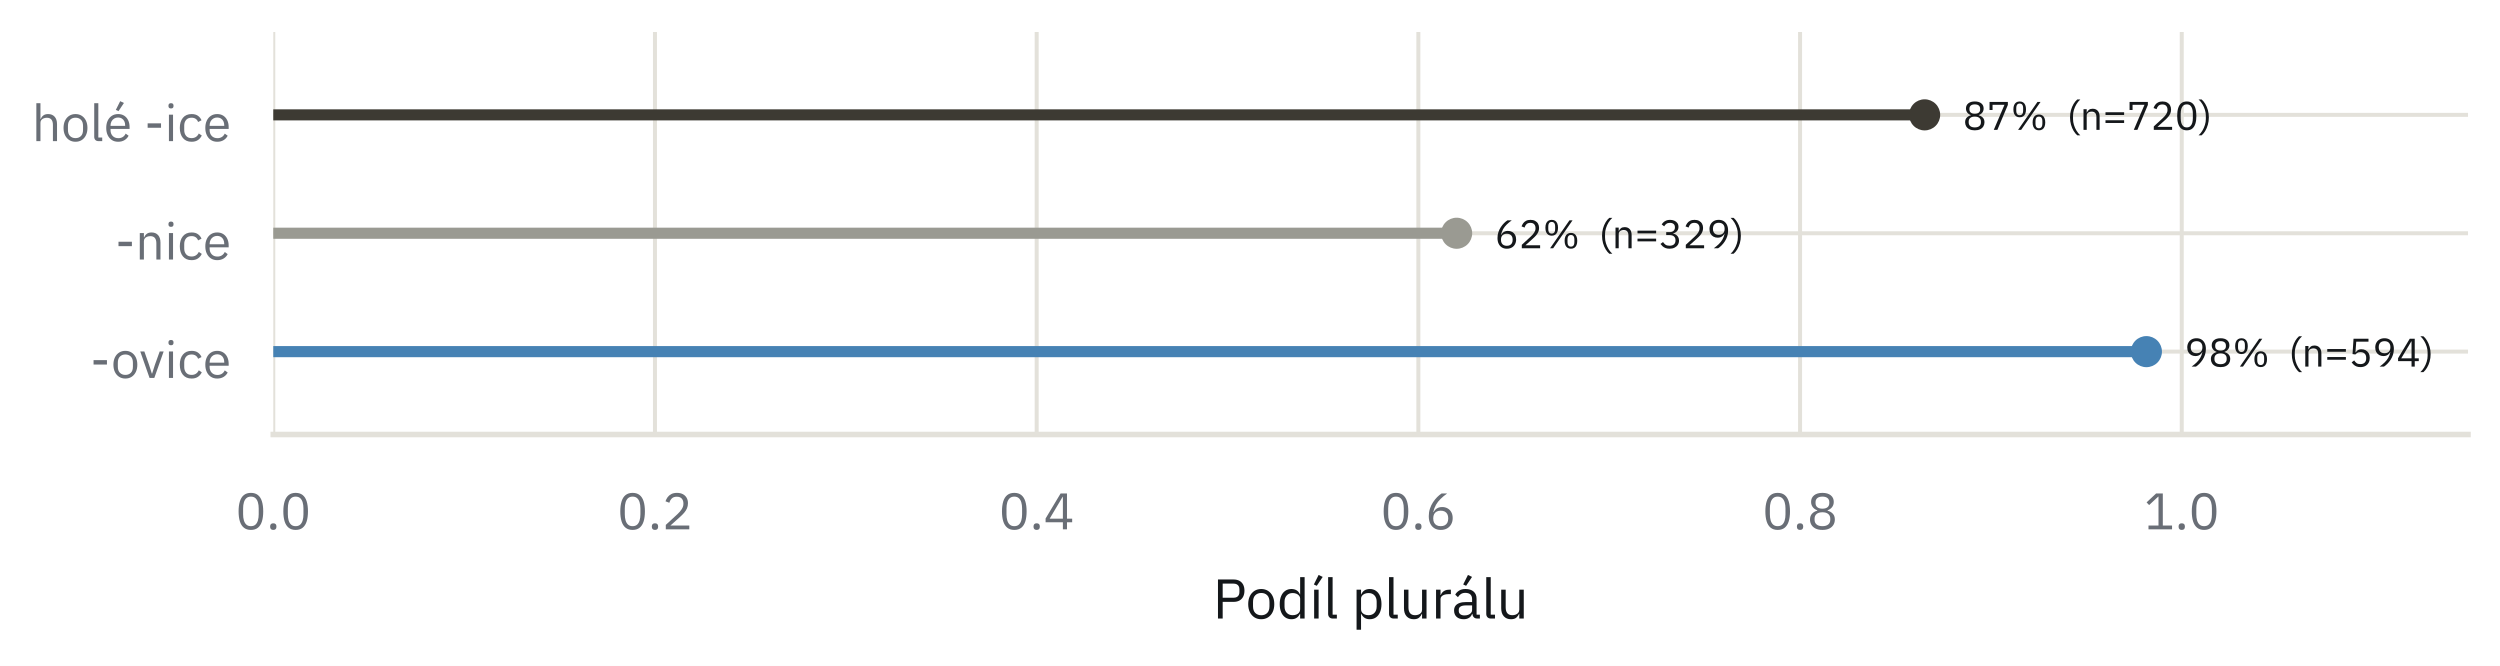
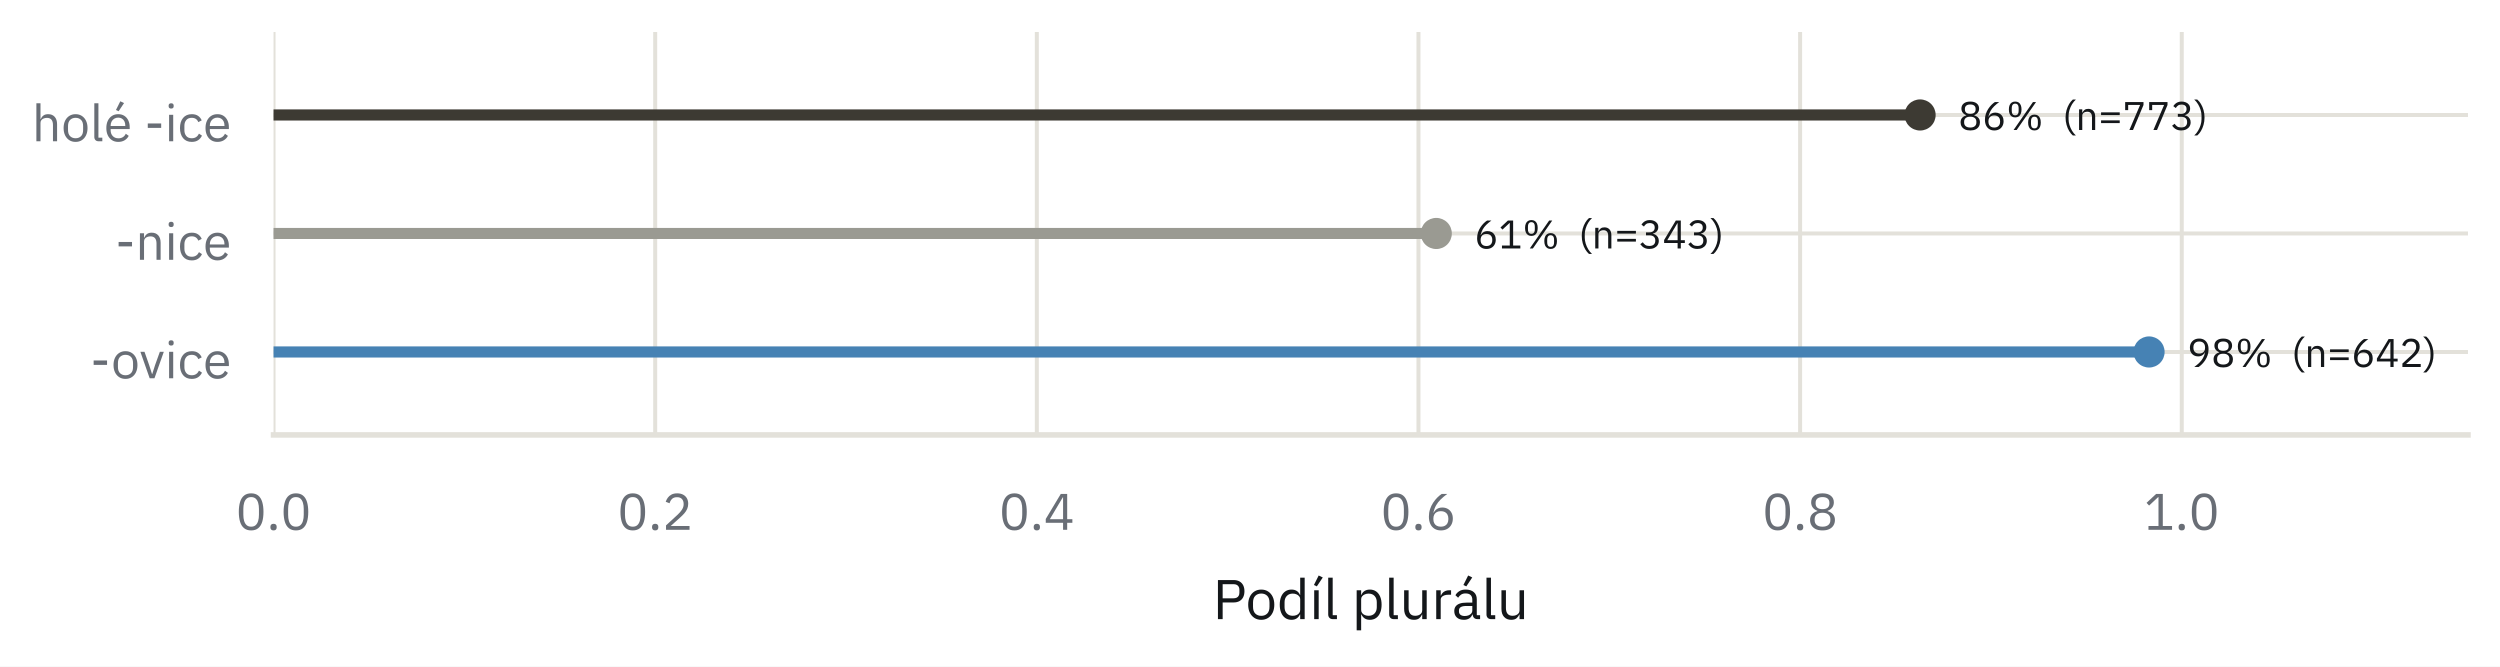
- <svg xmlns="http://www.w3.org/2000/svg" xmlns:xlink="http://www.w3.org/1999/xlink" width="562.758pt" height="149.904pt" viewBox="0 0 562.758 149.904" version="1.1">
+ <svg xmlns="http://www.w3.org/2000/svg" xmlns:xlink="http://www.w3.org/1999/xlink" width="562.221pt" height="149.904pt" viewBox="0 0 562.221 149.904" version="1.1">
  <defs>
    <style type="text/css">*{stroke-linejoin: round; stroke-linecap: butt}</style>
  </defs>
  <g id="figure_1">
    <g id="patch_1">
-       <path d="M 0 149.904  L 562.758 149.904  L 562.758 0  L 0 0  z " style="fill: #ffffff" />
+       <path d="M 0 149.904  L 562.221 149.904  L 562.221 0  L 0 0  z " style="fill: #ffffff" />
    </g>
    <g id="axes_1">
      <g id="patch_2">
-         <path d="M 61.516 97.809  L 555.558 97.809  L 555.558 7.2  L 61.516 7.2  z " style="fill: #ffffff" />
+         <path d="M 61.516 97.809  L 555.021 97.809  L 555.021 7.2  L 61.516 7.2  z " style="fill: #ffffff" />
      </g>
      <g id="matplotlib.axis_1">
        <g id="xtick_1">
          <g id="line2d_1">
-             <path d="M 61.516 97.809  L 61.516 7.2  " clip-path="url(#p6fde5dca40)" style="fill: none; stroke: #e3e1da; stroke-width: 0.9; stroke-linecap: round" />
+             <path d="M 61.516 97.809  L 61.516 7.2  " clip-path="url(#p2891437564)" style="fill: none; stroke: #e3e1da; stroke-width: 0.9; stroke-linecap: round" />
          </g>
          <g id="text_1">
            <g style="fill: #696e76" transform="translate(53.01482 119.1478) scale(0.1155 -0.1155)">
              <defs>
                <path id="IBMPlexSans-Regular-38" d="M 1920 -77  Q 1389 -77 1046 198  Q 704 474 544 989  Q 384 1504 384 2234  Q 384 2963 544 3481  Q 704 4000 1046 4272  Q 1389 4544 1920 4544  Q 2458 4544 2797 4272  Q 3136 4000 3296 3481  Q 3456 2963 3456 2234  Q 3456 1504 3296 989  Q 3136 474 2797 198  Q 2458 -77 1920 -77  z M 1920 390  Q 2272 390 2483 579  Q 2694 768 2793 1104  Q 2893 1440 2893 1869  L 2893 2598  Q 2893 3034 2793 3366  Q 2694 3699 2483 3888  Q 2272 4077 1920 4077  Q 1574 4077 1360 3888  Q 1146 3699 1046 3366  Q 947 3034 947 2598  L 947 1869  Q 947 1440 1046 1104  Q 1146 768 1360 579  Q 1574 390 1920 390  z " transform="scale(0.015625)" />
                <path id="IBMPlexSans-Regular-4c" d="M 870 -77  Q 672 -77 576 28  Q 480 134 480 294  L 480 378  Q 480 544 576 646  Q 672 749 870 749  Q 1075 749 1168 646  Q 1261 544 1261 378  L 1261 294  Q 1261 134 1168 28  Q 1075 -77 870 -77  z " transform="scale(0.015625)" />
              </defs>
              <use xlink:href="#IBMPlexSans-Regular-38" />
              <use xlink:href="#IBMPlexSans-Regular-4c" transform="translate(60 0)" />
              <use xlink:href="#IBMPlexSans-Regular-38" transform="translate(87.20312 0)" />
            </g>
          </g>
        </g>
        <g id="xtick_2">
          <g id="line2d_2">
-             <path d="M 147.436 97.809  L 147.436 7.2  " clip-path="url(#p6fde5dca40)" style="fill: none; stroke: #e3e1da; stroke-width: 0.9; stroke-linecap: round" />
+             <path d="M 147.343 97.809  L 147.343 7.2  " clip-path="url(#p2891437564)" style="fill: none; stroke: #e3e1da; stroke-width: 0.9; stroke-linecap: round" />
          </g>
          <g id="text_2">
-             <g style="fill: #696e76" transform="translate(138.9353 119.1478) scale(0.1155 -0.1155)">
+             <g style="fill: #696e76" transform="translate(138.8418 119.1478) scale(0.1155 -0.1155)">
              <defs>
                <path id="IBMPlexSans-Regular-3a" d="M 3411 474  L 3411 0  L 480 0  L 480 550  L 1939 1894  Q 2253 2182 2464 2508  Q 2675 2835 2675 3155  L 2675 3232  Q 2675 3603 2470 3833  Q 2266 4064 1850 4064  Q 1440 4064 1225 3846  Q 1011 3629 922 3309  L 442 3494  Q 531 3757 700 3997  Q 870 4237 1158 4390  Q 1446 4544 1875 4544  Q 2310 4544 2617 4377  Q 2925 4211 3085 3920  Q 3245 3629 3245 3245  Q 3245 2899 3120 2611  Q 2995 2323 2774 2067  Q 2554 1811 2266 1555  L 1062 474  L 3411 474  z " transform="scale(0.015625)" />
              </defs>
              <use xlink:href="#IBMPlexSans-Regular-38" />
              <use xlink:href="#IBMPlexSans-Regular-4c" transform="translate(60 0)" />
              <use xlink:href="#IBMPlexSans-Regular-3a" transform="translate(87.20312 0)" />
            </g>
          </g>
        </g>
        <g id="xtick_3">
          <g id="line2d_3">
-             <path d="M 233.357 97.809  L 233.357 7.2  " clip-path="url(#p6fde5dca40)" style="fill: none; stroke: #e3e1da; stroke-width: 0.9; stroke-linecap: round" />
+             <path d="M 233.17 97.809  L 233.17 7.2  " clip-path="url(#p2891437564)" style="fill: none; stroke: #e3e1da; stroke-width: 0.9; stroke-linecap: round" />
          </g>
          <g id="text_3">
-             <g style="fill: #696e76" transform="translate(224.8557 119.1478) scale(0.1155 -0.1155)">
+             <g style="fill: #696e76" transform="translate(224.6688 119.1478) scale(0.1155 -0.1155)">
              <defs>
                <path id="IBMPlexSans-Regular-3c" d="M 2912 0  L 2400 0  L 2400 877  L 243 877  L 243 1350  L 2112 4467  L 2912 4467  L 2912 1325  L 3558 1325  L 3558 877  L 2912 877  L 2912 0  z M 2368 4051  L 749 1325  L 2400 1325  L 2400 4051  L 2368 4051  z " transform="scale(0.015625)" />
              </defs>
              <use xlink:href="#IBMPlexSans-Regular-38" />
              <use xlink:href="#IBMPlexSans-Regular-4c" transform="translate(60 0)" />
              <use xlink:href="#IBMPlexSans-Regular-3c" transform="translate(87.20312 0)" />
            </g>
          </g>
        </g>
        <g id="xtick_4">
          <g id="line2d_4">
-             <path d="M 319.277 97.809  L 319.277 7.2  " clip-path="url(#p6fde5dca40)" style="fill: none; stroke: #e3e1da; stroke-width: 0.9; stroke-linecap: round" />
+             <path d="M 318.997 97.809  L 318.997 7.2  " clip-path="url(#p2891437564)" style="fill: none; stroke: #e3e1da; stroke-width: 0.9; stroke-linecap: round" />
          </g>
          <g id="text_4">
-             <g style="fill: #696e76" transform="translate(310.7761 119.1478) scale(0.1155 -0.1155)">
+             <g style="fill: #696e76" transform="translate(310.4957 119.1478) scale(0.1155 -0.1155)">
              <defs>
                <path id="IBMPlexSans-Regular-3e" d="M 1926 -77  Q 1466 -77 1130 131  Q 794 339 611 723  Q 429 1107 429 1638  Q 429 2138 573 2573  Q 717 3008 957 3373  Q 1197 3738 1475 4016  Q 1754 4294 2022 4467  L 2714 4467  Q 2240 4122 1897 3786  Q 1555 3450 1331 3059  Q 1107 2669 986 2150  L 1018 2138  Q 1126 2323 1270 2467  Q 1414 2611 1619 2694  Q 1824 2778 2093 2778  Q 2477 2778 2774 2611  Q 3072 2445 3241 2134  Q 3411 1824 3411 1402  Q 3411 966 3225 630  Q 3040 294 2707 108  Q 2374 -77 1926 -77  z M 1920 390  Q 2214 390 2422 499  Q 2630 608 2742 819  Q 2854 1030 2854 1331  L 2854 1382  Q 2854 1683 2742 1894  Q 2630 2106 2422 2214  Q 2214 2323 1920 2323  Q 1626 2323 1418 2214  Q 1210 2106 1098 1894  Q 986 1683 986 1382  L 986 1331  Q 986 1030 1098 819  Q 1210 608 1418 499  Q 1626 390 1920 390  z " transform="scale(0.015625)" />
              </defs>
              <use xlink:href="#IBMPlexSans-Regular-38" />
              <use xlink:href="#IBMPlexSans-Regular-4c" transform="translate(60 0)" />
              <use xlink:href="#IBMPlexSans-Regular-3e" transform="translate(87.20312 0)" />
            </g>
          </g>
        </g>
        <g id="xtick_5">
          <g id="line2d_5">
-             <path d="M 405.198 97.809  L 405.198 7.2  " clip-path="url(#p6fde5dca40)" style="fill: none; stroke: #e3e1da; stroke-width: 0.9; stroke-linecap: round" />
+             <path d="M 404.824 97.809  L 404.824 7.2  " clip-path="url(#p2891437564)" style="fill: none; stroke: #e3e1da; stroke-width: 0.9; stroke-linecap: round" />
          </g>
          <g id="text_5">
-             <g style="fill: #696e76" transform="translate(396.6966 119.1478) scale(0.1155 -0.1155)">
+             <g style="fill: #696e76" transform="translate(396.3227 119.1478) scale(0.1155 -0.1155)">
              <defs>
                <path id="IBMPlexSans-Regular-40" d="M 1920 -77  Q 1414 -77 1068 92  Q 723 262 547 556  Q 371 851 371 1216  Q 371 1670 620 1942  Q 870 2214 1274 2323  L 1274 2374  Q 922 2496 714 2768  Q 506 3040 506 3424  Q 506 3936 880 4240  Q 1254 4544 1920 4544  Q 2586 4544 2960 4240  Q 3334 3936 3334 3424  Q 3334 3040 3126 2768  Q 2918 2496 2566 2374  L 2566 2323  Q 2970 2214 3219 1942  Q 3469 1670 3469 1216  Q 3469 851 3293 556  Q 3117 262 2774 92  Q 2432 -77 1920 -77  z M 1920 390  Q 2387 390 2643 601  Q 2899 813 2899 1190  L 2899 1325  Q 2899 1702 2643 1913  Q 2387 2125 1920 2125  Q 1453 2125 1197 1913  Q 941 1702 941 1325  L 941 1190  Q 941 813 1197 601  Q 1453 390 1920 390  z M 1920 2573  Q 2336 2573 2557 2755  Q 2778 2938 2778 3277  L 2778 3373  Q 2778 3712 2557 3894  Q 2336 4077 1920 4077  Q 1504 4077 1283 3894  Q 1062 3712 1062 3373  L 1062 3277  Q 1062 2938 1283 2755  Q 1504 2573 1920 2573  z " transform="scale(0.015625)" />
              </defs>
              <use xlink:href="#IBMPlexSans-Regular-38" />
              <use xlink:href="#IBMPlexSans-Regular-4c" transform="translate(60 0)" />
              <use xlink:href="#IBMPlexSans-Regular-40" transform="translate(87.20312 0)" />
            </g>
          </g>
        </g>
        <g id="xtick_6">
          <g id="line2d_6">
-             <path d="M 491.118 97.809  L 491.118 7.2  " clip-path="url(#p6fde5dca40)" style="fill: none; stroke: #e3e1da; stroke-width: 0.9; stroke-linecap: round" />
+             <path d="M 490.651 97.809  L 490.651 7.2  " clip-path="url(#p2891437564)" style="fill: none; stroke: #e3e1da; stroke-width: 0.9; stroke-linecap: round" />
          </g>
          <g id="text_6">
-             <g style="fill: #696e76" transform="translate(482.617 119.1478) scale(0.1155 -0.1155)">
+             <g style="fill: #696e76" transform="translate(482.1497 119.1478) scale(0.1155 -0.1155)">
              <defs>
                <path id="IBMPlexSans-Regular-39" d="M 3501 0  L 563 0  L 563 474  L 1811 474  L 1811 4070  L 1766 4070  L 640 3021  L 326 3360  L 1510 4467  L 2349 4467  L 2349 474  L 3501 474  L 3501 0  z " transform="scale(0.015625)" />
              </defs>
              <use xlink:href="#IBMPlexSans-Regular-39" />
              <use xlink:href="#IBMPlexSans-Regular-4c" transform="translate(60 0)" />
              <use xlink:href="#IBMPlexSans-Regular-38" transform="translate(87.20312 0)" />
            </g>
          </g>
        </g>
        <g id="text_7">
-           <g style="fill: #14171a" transform="translate(272.9992 139.239) scale(0.126 -0.126)">
+           <g style="fill: #14171a" transform="translate(272.7304 139.239) scale(0.126 -0.126)">
            <defs>
              <path id="IBMPlexSans-Regular-2d" d="M 1133 0  L 595 0  L 595 4467  L 2374 4467  Q 2778 4467 3056 4310  Q 3334 4154 3478 3869  Q 3622 3584 3622 3187  Q 3622 2797 3478 2509  Q 3334 2221 3056 2064  Q 2778 1907 2374 1907  L 1133 1907  L 1133 0  z M 1133 3994  L 1133 2381  L 2374 2381  Q 2586 2381 2736 2454  Q 2886 2528 2966 2672  Q 3046 2816 3046 3021  L 3046 3354  Q 3046 3558 2966 3702  Q 2886 3846 2736 3920  Q 2586 3994 2374 3994  L 1133 3994  z " transform="scale(0.015625)" />
              <path id="IBMPlexSans-Regular-12" d="M 1792 -77  Q 1350 -77 1014 137  Q 678 352 489 739  Q 301 1126 301 1651  Q 301 2176 489 2563  Q 678 2950 1014 3164  Q 1350 3379 1792 3379  Q 2234 3379 2570 3164  Q 2906 2950 3094 2563  Q 3283 2176 3283 1651  Q 3283 1126 3094 739  Q 2906 352 2570 137  Q 2234 -77 1792 -77  z M 1792 378  Q 2208 378 2470 634  Q 2733 890 2733 1414  L 2733 1888  Q 2733 2413 2470 2669  Q 2208 2925 1792 2925  Q 1382 2925 1116 2669  Q 851 2413 851 1888  L 851 1414  Q 851 890 1116 634  Q 1382 378 1792 378  z " transform="scale(0.015625)" />
              <path id="IBMPlexSans-Regular-5" d="M 2656 0  L 2656 538  L 2630 538  Q 2483 230 2243 76  Q 2003 -77 1664 -77  Q 1254 -77 950 134  Q 646 346 483 736  Q 320 1126 320 1651  Q 320 2182 483 2569  Q 646 2957 950 3168  Q 1254 3379 1664 3379  Q 2003 3379 2252 3228  Q 2502 3078 2630 2765  L 2656 2765  L 2656 4736  L 3168 4736  L 3168 0  L 2656 0  z M 1805 384  Q 2042 384 2234 464  Q 2426 544 2541 694  Q 2656 845 2656 1056  L 2656 2285  Q 2656 2470 2541 2611  Q 2426 2752 2234 2835  Q 2042 2918 1805 2918  Q 1376 2918 1123 2646  Q 870 2374 870 1933  L 870 1370  Q 870 928 1123 656  Q 1376 384 1805 384  z " transform="scale(0.015625)" />
              <path id="IBMPlexSans-Regular-f0" d="M 1056 0  L 544 0  L 544 3302  L 1056 3302  L 1056 0  z M 1523 4762  L 845 3744  L 512 3898  L 1056 4986  L 1523 4762  z " transform="scale(0.015625)" />
              <path id="IBMPlexSans-Regular-f" d="M 1542 0  L 1088 0  Q 826 0 685 150  Q 544 301 544 531  L 544 4736  L 1056 4736  L 1056 448  L 1542 448  L 1542 0  z " transform="scale(0.015625)" />
              <path id="IBMPlexSans-Regular-3b3" transform="scale(0.015625)" />
              <path id="IBMPlexSans-Regular-13" d="M 544 -1280  L 544 3302  L 1056 3302  L 1056 2765  L 1082 2765  Q 1210 3078 1459 3228  Q 1709 3379 2048 3379  Q 2464 3379 2765 3168  Q 3066 2957 3229 2569  Q 3392 2182 3392 1651  Q 3392 1126 3229 736  Q 3066 346 2765 134  Q 2464 -77 2048 -77  Q 1709 -77 1469 76  Q 1229 230 1082 538  L 1056 538  L 1056 -1280  L 544 -1280  z M 1907 384  Q 2342 384 2592 656  Q 2842 928 2842 1370  L 2842 1933  Q 2842 2374 2592 2646  Q 2342 2918 1907 2918  Q 1677 2918 1481 2835  Q 1286 2752 1171 2611  Q 1056 2470 1056 2285  L 1056 1056  Q 1056 845 1171 694  Q 1286 544 1481 464  Q 1677 384 1907 384  z " transform="scale(0.015625)" />
              <path id="IBMPlexSans-Regular-18" d="M 2579 0  L 2579 538  L 2554 538  Q 2458 301 2250 112  Q 2042 -77 1626 -77  Q 1120 -77 816 252  Q 512 582 512 1184  L 512 3302  L 1024 3302  L 1024 1274  Q 1024 832 1216 608  Q 1408 384 1779 384  Q 1984 384 2166 451  Q 2349 518 2464 659  Q 2579 800 2579 1018  L 2579 3302  L 3091 3302  L 3091 0  L 2579 0  z " transform="scale(0.015625)" />
              <path id="IBMPlexSans-Regular-15" d="M 1056 0  L 544 0  L 544 3302  L 1056 3302  L 1056 2694  L 1088 2694  Q 1146 2854 1267 2992  Q 1389 3130 1581 3216  Q 1773 3302 2042 3302  L 2240 3302  L 2240 2790  L 1939 2790  Q 1664 2790 1465 2716  Q 1267 2643 1161 2521  Q 1056 2400 1056 2240  L 1056 0  z " transform="scale(0.015625)" />
              <path id="IBMPlexSans-Regular-b6" d="M 3232 0  L 2944 0  Q 2739 0 2611 86  Q 2483 173 2425 326  Q 2368 480 2368 678  L 2368 723  L 2566 538  L 2342 538  Q 2240 237 1987 80  Q 1734 -77 1389 -77  Q 864 -77 573 192  Q 282 461 282 922  Q 282 1235 435 1449  Q 589 1664 899 1776  Q 1210 1888 1690 1888  L 2342 1888  L 2342 2214  Q 2342 2566 2150 2752  Q 1958 2938 1562 2938  Q 1267 2938 1062 2803  Q 858 2669 723 2445  L 416 2733  Q 550 2995 844 3187  Q 1139 3379 1587 3379  Q 2182 3379 2518 3084  Q 2854 2790 2854 2266  L 2854 448  L 3232 448  L 3232 0  z M 2342 1504  L 1664 1504  Q 1229 1504 1024 1376  Q 819 1248 819 1005  L 819 870  Q 819 627 998 492  Q 1178 358 1472 358  Q 1728 358 1923 438  Q 2118 518 2230 656  Q 2342 794 2342 960  L 2342 1504  z M 2336 4762  L 1658 3744  L 1325 3898  L 1869 4986  L 2336 4762  z " transform="scale(0.015625)" />
            </defs>
            <use xlink:href="#IBMPlexSans-Regular-2d" />
            <use xlink:href="#IBMPlexSans-Regular-12" transform="translate(58.59375 0)" />
            <use xlink:href="#IBMPlexSans-Regular-5" transform="translate(114.5938 0)" />
            <use xlink:href="#IBMPlexSans-Regular-f0" transform="translate(172.5938 0)" />
            <use xlink:href="#IBMPlexSans-Regular-f" transform="translate(197.5938 0)" />
            <use xlink:href="#IBMPlexSans-Regular-3b3" transform="translate(224.7969 0)" />
            <use xlink:href="#IBMPlexSans-Regular-13" transform="translate(248.3906 0)" />
            <use xlink:href="#IBMPlexSans-Regular-f" transform="translate(306.3906 0)" />
            <use xlink:href="#IBMPlexSans-Regular-18" transform="translate(333.5938 0)" />
            <use xlink:href="#IBMPlexSans-Regular-15" transform="translate(390.3906 0)" />
            <use xlink:href="#IBMPlexSans-Regular-b6" transform="translate(426.6875 0)" />
            <use xlink:href="#IBMPlexSans-Regular-f" transform="translate(480.0938 0)" />
            <use xlink:href="#IBMPlexSans-Regular-18" transform="translate(507.2969 0)" />
          </g>
        </g>
      </g>
      <g id="matplotlib.axis_2">
        <g id="ytick_1">
          <g id="line2d_7">
-             <path d="M 61.516 79.154  L 555.558 79.154  " clip-path="url(#p6fde5dca40)" style="fill: none; stroke: #e3e1da; stroke-width: 0.9; stroke-linecap: round" />
+             <path d="M 61.516 79.154  L 555.021 79.154  " clip-path="url(#p2891437564)" style="fill: none; stroke: #e3e1da; stroke-width: 0.9; stroke-linecap: round" />
          </g>
          <g id="text_8">
            <g style="fill: #696e76" transform="translate(20.26233 85.07358) scale(0.1155 -0.1155)">
              <defs>
                <path id="IBMPlexSans-Regular-44" d="M 2112 1670  L 442 1670  L 442 2221  L 2112 2221  L 2112 1670  z " transform="scale(0.015625)" />
                <path id="IBMPlexSans-Regular-19" d="M 1869 0  L 1274 0  L 115 3302  L 627 3302  L 1203 1664  L 1562 538  L 1594 538  L 1952 1664  L 2541 3302  L 3034 3302  L 1869 0  z " transform="scale(0.015625)" />
                <path id="IBMPlexSans-Regular-c" d="M 800 4077  Q 640 4077 563 4157  Q 486 4237 486 4365  L 486 4448  Q 486 4576 563 4656  Q 640 4736 800 4736  Q 966 4736 1040 4656  Q 1114 4576 1114 4448  L 1114 4365  Q 1114 4237 1040 4157  Q 966 4077 800 4077  z M 544 0  L 544 3302  L 1056 3302  L 1056 0  L 544 0  z " transform="scale(0.015625)" />
                <path id="IBMPlexSans-Regular-4" d="M 1773 -77  Q 1075 -77 688 390  Q 301 858 301 1651  Q 301 2445 688 2912  Q 1075 3379 1773 3379  Q 2266 3379 2566 3161  Q 2867 2944 3008 2605  L 2579 2387  Q 2490 2643 2282 2784  Q 2074 2925 1773 2925  Q 1318 2925 1084 2646  Q 851 2368 851 1933  L 851 1370  Q 851 941 1084 659  Q 1318 378 1773 378  Q 2086 378 2310 525  Q 2534 672 2669 954  L 3040 704  Q 2880 352 2563 137  Q 2246 -77 1773 -77  z " transform="scale(0.015625)" />
                <path id="IBMPlexSans-Regular-6" d="M 1786 -77  Q 1338 -77 1005 137  Q 672 352 486 739  Q 301 1126 301 1651  Q 301 2176 486 2563  Q 672 2950 1005 3164  Q 1338 3379 1786 3379  Q 2227 3379 2547 3171  Q 2867 2963 3040 2598  Q 3213 2234 3213 1766  L 3213 1523  L 838 1523  L 838 1370  Q 838 941 1097 656  Q 1357 371 1818 371  Q 2131 371 2364 518  Q 2598 666 2726 941  L 3091 678  Q 2931 346 2592 134  Q 2253 -77 1786 -77  z M 1786 2950  Q 1510 2950 1296 2822  Q 1082 2694 960 2467  Q 838 2240 838 1952  L 838 1907  L 2662 1907  L 2662 1978  Q 2662 2272 2553 2489  Q 2445 2707 2246 2828  Q 2048 2950 1786 2950  z " transform="scale(0.015625)" />
              </defs>
              <use xlink:href="#IBMPlexSans-Regular-44" />
              <use xlink:href="#IBMPlexSans-Regular-12" transform="translate(40.90625 0)" />
              <use xlink:href="#IBMPlexSans-Regular-19" transform="translate(96.10938 0)" />
              <use xlink:href="#IBMPlexSans-Regular-c" transform="translate(145.3125 0)" />
              <use xlink:href="#IBMPlexSans-Regular-4" transform="translate(170.3125 0)" />
              <use xlink:href="#IBMPlexSans-Regular-6" transform="translate(220.0156 0)" />
            </g>
          </g>
        </g>
        <g id="ytick_2">
          <g id="line2d_8">
-             <path d="M 61.516 52.505  L 555.558 52.505  " clip-path="url(#p6fde5dca40)" style="fill: none; stroke: #e3e1da; stroke-width: 0.9; stroke-linecap: round" />
+             <path d="M 61.516 52.505  L 555.021 52.505  " clip-path="url(#p2891437564)" style="fill: none; stroke: #e3e1da; stroke-width: 0.9; stroke-linecap: round" />
          </g>
          <g id="text_9">
            <g style="fill: #696e76" transform="translate(25.87671 58.42388) scale(0.1155 -0.1155)">
              <defs>
                <path id="IBMPlexSans-Regular-11" d="M 1056 0  L 544 0  L 544 3302  L 1056 3302  L 1056 2765  L 1082 2765  Q 1203 3046 1424 3212  Q 1645 3379 2016 3379  Q 2528 3379 2825 3049  Q 3123 2720 3123 2118  L 3123 0  L 2611 0  L 2611 2029  Q 2611 2470 2422 2694  Q 2234 2918 1862 2918  Q 1658 2918 1472 2851  Q 1286 2784 1171 2643  Q 1056 2502 1056 2291  L 1056 0  z " transform="scale(0.015625)" />
              </defs>
              <use xlink:href="#IBMPlexSans-Regular-44" />
              <use xlink:href="#IBMPlexSans-Regular-11" transform="translate(39.90625 0)" />
              <use xlink:href="#IBMPlexSans-Regular-c" transform="translate(96.70312 0)" />
              <use xlink:href="#IBMPlexSans-Regular-4" transform="translate(121.7031 0)" />
              <use xlink:href="#IBMPlexSans-Regular-6" transform="translate(171.4062 0)" />
            </g>
          </g>
        </g>
        <g id="ytick_3">
          <g id="line2d_9">
-             <path d="M 61.516 25.855  L 555.558 25.855  " clip-path="url(#p6fde5dca40)" style="fill: none; stroke: #e3e1da; stroke-width: 0.9; stroke-linecap: round" />
+             <path d="M 61.516 25.855  L 555.021 25.855  " clip-path="url(#p2891437564)" style="fill: none; stroke: #e3e1da; stroke-width: 0.9; stroke-linecap: round" />
          </g>
          <g id="text_10">
            <g style="fill: #696e76" transform="translate(7.2 31.77417) scale(0.1155 -0.1155)">
              <defs>
                <path id="IBMPlexSans-Regular-b" d="M 544 0  L 544 4736  L 1056 4736  L 1056 2765  L 1082 2765  Q 1203 3046 1424 3212  Q 1645 3379 2016 3379  Q 2528 3379 2825 3049  Q 3123 2720 3123 2118  L 3123 0  L 2611 0  L 2611 2029  Q 2611 2470 2422 2694  Q 2234 2918 1862 2918  Q 1658 2918 1472 2851  Q 1286 2784 1171 2643  Q 1056 2502 1056 2291  L 1056 0  L 544 0  z " transform="scale(0.015625)" />
                <path id="IBMPlexSans-Regular-d7" d="M 1786 -77  Q 1338 -77 1005 137  Q 672 352 486 739  Q 301 1126 301 1651  Q 301 2176 486 2563  Q 672 2950 1005 3164  Q 1338 3379 1786 3379  Q 2227 3379 2547 3171  Q 2867 2963 3040 2598  Q 3213 2234 3213 1766  L 3213 1523  L 838 1523  L 838 1370  Q 838 941 1097 656  Q 1357 371 1818 371  Q 2131 371 2364 518  Q 2598 666 2726 941  L 3091 678  Q 2931 346 2592 134  Q 2253 -77 1786 -77  z M 1786 2950  Q 1510 2950 1296 2822  Q 1082 2694 960 2467  Q 838 2240 838 1952  L 838 1907  L 2662 1907  L 2662 1978  Q 2662 2272 2553 2489  Q 2445 2707 2246 2828  Q 2048 2950 1786 2950  z M 2509 4762  L 1831 3744  L 1498 3898  L 2042 4986  L 2509 4762  z " transform="scale(0.015625)" />
              </defs>
              <use xlink:href="#IBMPlexSans-Regular-b" />
              <use xlink:href="#IBMPlexSans-Regular-12" transform="translate(56.79688 0)" />
              <use xlink:href="#IBMPlexSans-Regular-f" transform="translate(112.7969 0)" />
              <use xlink:href="#IBMPlexSans-Regular-d7" transform="translate(140 0)" />
              <use xlink:href="#IBMPlexSans-Regular-3b3" transform="translate(194.9062 0)" />
              <use xlink:href="#IBMPlexSans-Regular-44" transform="translate(218.5 0)" />
              <use xlink:href="#IBMPlexSans-Regular-c" transform="translate(258.4062 0)" />
              <use xlink:href="#IBMPlexSans-Regular-4" transform="translate(283.4062 0)" />
              <use xlink:href="#IBMPlexSans-Regular-6" transform="translate(333.1094 0)" />
            </g>
          </g>
        </g>
      </g>
      <g id="LineCollection_1">
-         <path d="M 61.516 79.154  L 483.162 79.154  " clip-path="url(#p6fde5dca40)" style="fill: none; stroke: #4682b4; stroke-width: 2.5" />
+         <path d="M 61.516 79.154  L 483.298 79.154  " clip-path="url(#p2891437564)" style="fill: none; stroke: #4682b4; stroke-width: 2.5" />
      </g>
      <g id="line2d_10">
        <defs>
-           <path id="m75fb2e5149" d="M 0 3.5  C 0.928 3.5 1.819 3.131 2.475 2.475  C 3.131 1.819 3.5 0.928 3.5 0  C 3.5 -0.928 3.131 -1.819 2.475 -2.475  C 1.819 -3.131 0.928 -3.5 0 -3.5  C -0.928 -3.5 -1.819 -3.131 -2.475 -2.475  C -3.131 -1.819 -3.5 -0.928 -3.5 0  C -3.5 0.928 -3.131 1.819 -2.475 2.475  C -1.819 3.131 -0.928 3.5 0 3.5  z " />
+           <path id="md819b65612" d="M 0 3.5  C 0.928 3.5 1.819 3.131 2.475 2.475  C 3.131 1.819 3.5 0.928 3.5 0  C 3.5 -0.928 3.131 -1.819 2.475 -2.475  C 1.819 -3.131 0.928 -3.5 0 -3.5  C -0.928 -3.5 -1.819 -3.131 -2.475 -2.475  C -3.131 -1.819 -3.5 -0.928 -3.5 0  C -3.5 0.928 -3.131 1.819 -2.475 2.475  C -1.819 3.131 -0.928 3.5 0 3.5  z " />
        </defs>
-         <g clip-path="url(#p6fde5dca40)">
-           <use xlink:href="#m75fb2e5149" x="483.162" y="79.154" style="fill: #4682b4" />
+         <g clip-path="url(#p2891437564)">
+           <use xlink:href="#md819b65612" x="483.298" y="79.154" style="fill: #4682b4" />
        </g>
      </g>
      <g id="LineCollection_2">
-         <path d="M 61.516 52.505  L 327.895 52.505  " clip-path="url(#p6fde5dca40)" style="fill: none; stroke: #9a9a92; stroke-width: 2.5" />
+         <path d="M 61.516 52.505  L 323 52.505  " clip-path="url(#p2891437564)" style="fill: none; stroke: #9a9a92; stroke-width: 2.5" />
      </g>
      <g id="line2d_11">
        <defs>
-           <path id="m418a5bd5cb" d="M 0 3.5  C 0.928 3.5 1.819 3.131 2.475 2.475  C 3.131 1.819 3.5 0.928 3.5 0  C 3.5 -0.928 3.131 -1.819 2.475 -2.475  C 1.819 -3.131 0.928 -3.5 0 -3.5  C -0.928 -3.5 -1.819 -3.131 -2.475 -2.475  C -3.131 -1.819 -3.5 -0.928 -3.5 0  C -3.5 0.928 -3.131 1.819 -2.475 2.475  C -1.819 3.131 -0.928 3.5 0 3.5  z " />
+           <path id="mb30c0d5b26" d="M 0 3.5  C 0.928 3.5 1.819 3.131 2.475 2.475  C 3.131 1.819 3.5 0.928 3.5 0  C 3.5 -0.928 3.131 -1.819 2.475 -2.475  C 1.819 -3.131 0.928 -3.5 0 -3.5  C -0.928 -3.5 -1.819 -3.131 -2.475 -2.475  C -3.131 -1.819 -3.5 -0.928 -3.5 0  C -3.5 0.928 -3.131 1.819 -2.475 2.475  C -1.819 3.131 -0.928 3.5 0 3.5  z " />
        </defs>
-         <g clip-path="url(#p6fde5dca40)">
-           <use xlink:href="#m418a5bd5cb" x="327.895" y="52.505" style="fill: #9a9a92" />
+         <g clip-path="url(#p2891437564)">
+           <use xlink:href="#mb30c0d5b26" x="323" y="52.505" style="fill: #9a9a92" />
        </g>
      </g>
      <g id="LineCollection_3">
-         <path d="M 61.516 25.855  L 433.241 25.855  " clip-path="url(#p6fde5dca40)" style="fill: none; stroke: #3d3a33; stroke-width: 2.5" />
+         <path d="M 61.516 25.855  L 431.804 25.855  " clip-path="url(#p2891437564)" style="fill: none; stroke: #3d3a33; stroke-width: 2.5" />
      </g>
      <g id="line2d_12">
        <defs>
-           <path id="m35fb9b4873" d="M 0 3.5  C 0.928 3.5 1.819 3.131 2.475 2.475  C 3.131 1.819 3.5 0.928 3.5 0  C 3.5 -0.928 3.131 -1.819 2.475 -2.475  C 1.819 -3.131 0.928 -3.5 0 -3.5  C -0.928 -3.5 -1.819 -3.131 -2.475 -2.475  C -3.131 -1.819 -3.5 -0.928 -3.5 0  C -3.5 0.928 -3.131 1.819 -2.475 2.475  C -1.819 3.131 -0.928 3.5 0 3.5  z " />
+           <path id="m7d84c1d122" d="M 0 3.5  C 0.928 3.5 1.819 3.131 2.475 2.475  C 3.131 1.819 3.5 0.928 3.5 0  C 3.5 -0.928 3.131 -1.819 2.475 -2.475  C 1.819 -3.131 0.928 -3.5 0 -3.5  C -0.928 -3.5 -1.819 -3.131 -2.475 -2.475  C -3.131 -1.819 -3.5 -0.928 -3.5 0  C -3.5 0.928 -3.131 1.819 -2.475 2.475  C -1.819 3.131 -0.928 3.5 0 3.5  z " />
        </defs>
-         <g clip-path="url(#p6fde5dca40)">
-           <use xlink:href="#m35fb9b4873" x="433.241" y="25.855" style="fill: #3d3a33" />
+         <g clip-path="url(#p2891437564)">
+           <use xlink:href="#m7d84c1d122" x="431.804" y="25.855" style="fill: #3d3a33" />
        </g>
      </g>
      <g id="patch_3">
-         <path d="M 61.516 97.809  L 555.558 97.809  " style="fill: none; stroke: #e3e1da; stroke-width: 1.25; stroke-linejoin: miter; stroke-linecap: square" />
+         <path d="M 61.516 97.809  L 555.021 97.809  " style="fill: none; stroke: #e3e1da; stroke-width: 1.25; stroke-linejoin: miter; stroke-linecap: square" />
      </g>
      <g id="text_11">
-         <g style="fill: #14171a" transform="translate(491.7544 82.52921) scale(0.09 -0.09)">
+         <g style="fill: #14171a" transform="translate(491.8806 82.52921) scale(0.09 -0.09)">
          <defs>
            <path id="IBMPlexSans-Regular-41" d="M 3411 2829  Q 3411 2330 3267 1894  Q 3123 1459 2883 1094  Q 2643 730 2364 451  Q 2086 173 1818 0  L 1126 0  Q 1606 352 1945 685  Q 2285 1018 2509 1408  Q 2733 1798 2854 2317  L 2822 2330  Q 2720 2150 2573 2003  Q 2426 1856 2224 1773  Q 2022 1690 1747 1690  Q 1363 1690 1065 1856  Q 768 2022 598 2332  Q 429 2643 429 3066  Q 429 3507 614 3840  Q 800 4173 1133 4358  Q 1466 4544 1914 4544  Q 2381 4544 2713 4336  Q 3046 4128 3228 3744  Q 3411 3360 3411 2829  z M 1920 2144  Q 2214 2144 2422 2253  Q 2630 2362 2742 2573  Q 2854 2784 2854 3085  L 2854 3136  Q 2854 3437 2742 3648  Q 2630 3859 2422 3968  Q 2214 4077 1920 4077  Q 1626 4077 1418 3968  Q 1210 3859 1098 3648  Q 986 3437 986 3136  L 986 3085  Q 986 2784 1098 2573  Q 1210 2362 1418 2253  Q 1626 2144 1920 2144  z " transform="scale(0.015625)" />
            <path id="IBMPlexSans-Regular-6c" d="M 1664 0  L 1171 0  L 4269 4467  L 4762 4467  L 1664 0  z M 1427 2010  Q 1107 2010 880 2157  Q 653 2304 534 2585  Q 416 2867 416 3277  Q 416 3686 534 3968  Q 653 4250 880 4397  Q 1107 4544 1427 4544  Q 1754 4544 1978 4397  Q 2202 4250 2320 3968  Q 2438 3686 2438 3277  Q 2438 2867 2320 2585  Q 2202 2304 1978 2157  Q 1754 2010 1427 2010  z M 1427 2342  Q 1613 2342 1734 2425  Q 1856 2509 1917 2675  Q 1978 2842 1978 3085  L 1978 3469  Q 1978 3712 1917 3878  Q 1856 4045 1734 4128  Q 1613 4211 1427 4211  Q 1242 4211 1120 4128  Q 998 4045 937 3878  Q 877 3712 877 3469  L 877 3085  Q 877 2842 937 2675  Q 998 2509 1120 2425  Q 1242 2342 1427 2342  z M 4506 -77  Q 4186 -77 3958 70  Q 3731 218 3612 499  Q 3494 781 3494 1190  Q 3494 1600 3612 1881  Q 3731 2163 3958 2310  Q 4186 2458 4506 2458  Q 4832 2458 5056 2310  Q 5280 2163 5398 1881  Q 5517 1600 5517 1190  Q 5517 781 5398 499  Q 5280 218 5056 70  Q 4832 -77 4506 -77  z M 4506 256  Q 4691 256 4812 339  Q 4934 422 4995 588  Q 5056 755 5056 998  L 5056 1382  Q 5056 1626 4995 1792  Q 4934 1958 4812 2041  Q 4691 2125 4506 2125  Q 4320 2125 4198 2041  Q 4077 1958 4016 1792  Q 3955 1626 3955 1382  L 3955 998  Q 3955 755 4016 588  Q 4077 422 4198 339  Q 4320 256 4506 256  z " transform="scale(0.015625)" />
            <path id="IBMPlexSans-Regular-62" d="M 531 1997  Q 531 2618 684 3165  Q 838 3712 1100 4150  Q 1363 4589 1690 4864  L 2176 4864  Q 1824 4544 1561 4109  Q 1299 3674 1155 3194  Q 1011 2714 1011 2266  L 1011 1715  Q 1011 1267 1158 784  Q 1306 301 1568 -134  Q 1830 -570 2176 -877  L 1690 -877  Q 1376 -608 1110 -173  Q 845 262 688 819  Q 531 1376 531 1997  z " transform="scale(0.015625)" />
            <path id="IBMPlexSans-Regular-85" d="M 3411 2381  L 429 2381  L 429 2816  L 3411 2816  L 3411 2381  z M 3411 1101  L 429 1101  L 429 1536  L 3411 1536  L 3411 1101  z " transform="scale(0.015625)" />
-             <path id="IBMPlexSans-Regular-3d" d="M 3187 4467  L 3187 3994  L 1229 3994  L 1101 2291  L 1146 2291  Q 1254 2445 1376 2553  Q 1498 2662 1664 2723  Q 1830 2784 2061 2784  Q 2445 2784 2745 2617  Q 3046 2451 3219 2144  Q 3392 1837 3392 1402  Q 3392 966 3213 633  Q 3034 301 2698 112  Q 2362 -77 1888 -77  Q 1517 -77 1254 35  Q 992 147 809 320  Q 627 493 493 685  L 896 992  Q 1069 730 1277 566  Q 1485 403 1888 403  Q 2342 403 2582 646  Q 2822 890 2822 1331  L 2822 1395  Q 2822 1837 2582 2080  Q 2342 2323 1888 2323  Q 1581 2323 1405 2211  Q 1229 2099 1088 1946  L 634 2010  L 794 4467  L 3187 4467  z " transform="scale(0.015625)" />
            <path id="IBMPlexSans-Regular-63" d="M 1613 1997  Q 1613 1376 1456 819  Q 1299 262 1036 -173  Q 774 -608 454 -877  L -32 -877  Q 314 -570 576 -134  Q 838 301 985 784  Q 1133 1267 1133 1715  L 1133 2266  Q 1133 2714 989 3194  Q 845 3674 585 4109  Q 326 4544 -32 4864  L 454 4864  Q 781 4589 1043 4150  Q 1306 3712 1459 3165  Q 1613 2618 1613 1997  z " transform="scale(0.015625)" />
          </defs>
          <use xlink:href="#IBMPlexSans-Regular-41" />
          <use xlink:href="#IBMPlexSans-Regular-40" transform="translate(60 0)" />
          <use xlink:href="#IBMPlexSans-Regular-6c" transform="translate(120 0)" />
          <use xlink:href="#IBMPlexSans-Regular-3b3" transform="translate(212.7031 0)" />
          <use xlink:href="#IBMPlexSans-Regular-3b3" transform="translate(236.2969 0)" />
          <use xlink:href="#IBMPlexSans-Regular-62" transform="translate(259.8906 0)" />
          <use xlink:href="#IBMPlexSans-Regular-11" transform="translate(293.3906 0)" />
          <use xlink:href="#IBMPlexSans-Regular-85" transform="translate(350.1875 0)" />
-           <use xlink:href="#IBMPlexSans-Regular-3d" transform="translate(410.1875 0)" />
-           <use xlink:href="#IBMPlexSans-Regular-41" transform="translate(470.1875 0)" />
-           <use xlink:href="#IBMPlexSans-Regular-3c" transform="translate(530.1875 0)" />
+           <use xlink:href="#IBMPlexSans-Regular-3e" transform="translate(410.1875 0)" />
+           <use xlink:href="#IBMPlexSans-Regular-3c" transform="translate(470.1875 0)" />
+           <use xlink:href="#IBMPlexSans-Regular-3a" transform="translate(530.1875 0)" />
          <use xlink:href="#IBMPlexSans-Regular-63" transform="translate(590.1875 0)" />
        </g>
      </g>
      <g id="text_12">
-         <g style="fill: #14171a" transform="translate(336.4873 55.8795) scale(0.09 -0.09)">
+         <g style="fill: #14171a" transform="translate(331.583 55.8795) scale(0.09 -0.09)">
          <defs>
            <path id="IBMPlexSans-Regular-3b" d="M 1184 2573  L 1670 2573  Q 2125 2573 2352 2784  Q 2579 2995 2579 3315  L 2579 3360  Q 2579 3712 2358 3888  Q 2138 4064 1779 4064  Q 1434 4064 1216 3913  Q 998 3763 858 3507  L 461 3814  Q 576 3994 749 4160  Q 922 4326 1178 4435  Q 1434 4544 1792 4544  Q 2170 4544 2477 4413  Q 2784 4282 2966 4032  Q 3149 3782 3149 3418  Q 3149 2989 2899 2726  Q 2650 2464 2291 2374  L 2291 2349  Q 2534 2304 2748 2166  Q 2963 2029 3097 1795  Q 3232 1562 3232 1222  Q 3232 838 3043 547  Q 2854 256 2512 89  Q 2170 -77 1715 -77  Q 1331 -77 1059 35  Q 787 147 598 320  Q 410 493 269 685  L 672 992  Q 845 730 1072 566  Q 1299 403 1709 403  Q 2182 403 2425 620  Q 2669 838 2669 1229  L 2669 1280  Q 2669 1677 2425 1891  Q 2182 2106 1709 2106  L 1184 2106  L 1184 2573  z " transform="scale(0.015625)" />
          </defs>
          <use xlink:href="#IBMPlexSans-Regular-3e" />
-           <use xlink:href="#IBMPlexSans-Regular-3a" transform="translate(60 0)" />
+           <use xlink:href="#IBMPlexSans-Regular-39" transform="translate(60 0)" />
          <use xlink:href="#IBMPlexSans-Regular-6c" transform="translate(120 0)" />
          <use xlink:href="#IBMPlexSans-Regular-3b3" transform="translate(212.7031 0)" />
          <use xlink:href="#IBMPlexSans-Regular-3b3" transform="translate(236.2969 0)" />
          <use xlink:href="#IBMPlexSans-Regular-62" transform="translate(259.8906 0)" />
          <use xlink:href="#IBMPlexSans-Regular-11" transform="translate(293.3906 0)" />
          <use xlink:href="#IBMPlexSans-Regular-85" transform="translate(350.1875 0)" />
          <use xlink:href="#IBMPlexSans-Regular-3b" transform="translate(410.1875 0)" />
-           <use xlink:href="#IBMPlexSans-Regular-3a" transform="translate(470.1875 0)" />
-           <use xlink:href="#IBMPlexSans-Regular-41" transform="translate(530.1875 0)" />
+           <use xlink:href="#IBMPlexSans-Regular-3c" transform="translate(470.1875 0)" />
+           <use xlink:href="#IBMPlexSans-Regular-3b" transform="translate(530.1875 0)" />
          <use xlink:href="#IBMPlexSans-Regular-63" transform="translate(590.1875 0)" />
        </g>
      </g>
      <g id="text_13">
-         <g style="fill: #14171a" transform="translate(441.8331 29.22979) scale(0.09 -0.09)">
+         <g style="fill: #14171a" transform="translate(440.3869 29.22979) scale(0.09 -0.09)">
          <defs>
            <path id="IBMPlexSans-Regular-3f" d="M 1696 0  L 1120 0  L 2829 4006  L 922 4006  L 922 3174  L 442 3174  L 442 4467  L 3373 4467  L 3373 3994  L 1696 0  z " transform="scale(0.015625)" />
          </defs>
          <use xlink:href="#IBMPlexSans-Regular-40" />
-           <use xlink:href="#IBMPlexSans-Regular-3f" transform="translate(60 0)" />
+           <use xlink:href="#IBMPlexSans-Regular-3e" transform="translate(60 0)" />
          <use xlink:href="#IBMPlexSans-Regular-6c" transform="translate(120 0)" />
          <use xlink:href="#IBMPlexSans-Regular-3b3" transform="translate(212.7031 0)" />
          <use xlink:href="#IBMPlexSans-Regular-3b3" transform="translate(236.2969 0)" />
          <use xlink:href="#IBMPlexSans-Regular-62" transform="translate(259.8906 0)" />
          <use xlink:href="#IBMPlexSans-Regular-11" transform="translate(293.3906 0)" />
          <use xlink:href="#IBMPlexSans-Regular-85" transform="translate(350.1875 0)" />
          <use xlink:href="#IBMPlexSans-Regular-3f" transform="translate(410.1875 0)" />
-           <use xlink:href="#IBMPlexSans-Regular-3a" transform="translate(470.1875 0)" />
-           <use xlink:href="#IBMPlexSans-Regular-38" transform="translate(530.1875 0)" />
+           <use xlink:href="#IBMPlexSans-Regular-3f" transform="translate(470.1875 0)" />
+           <use xlink:href="#IBMPlexSans-Regular-3b" transform="translate(530.1875 0)" />
          <use xlink:href="#IBMPlexSans-Regular-63" transform="translate(590.1875 0)" />
        </g>
      </g>
    </g>
  </g>
  <defs>
-     <clipPath id="p6fde5dca40">
-       <rect x="61.516" y="7.2" width="494.043" height="90.609" />
+     <clipPath id="p2891437564">
+       <rect x="61.516" y="7.2" width="493.505" height="90.609" />
    </clipPath>
  </defs>
</svg>
